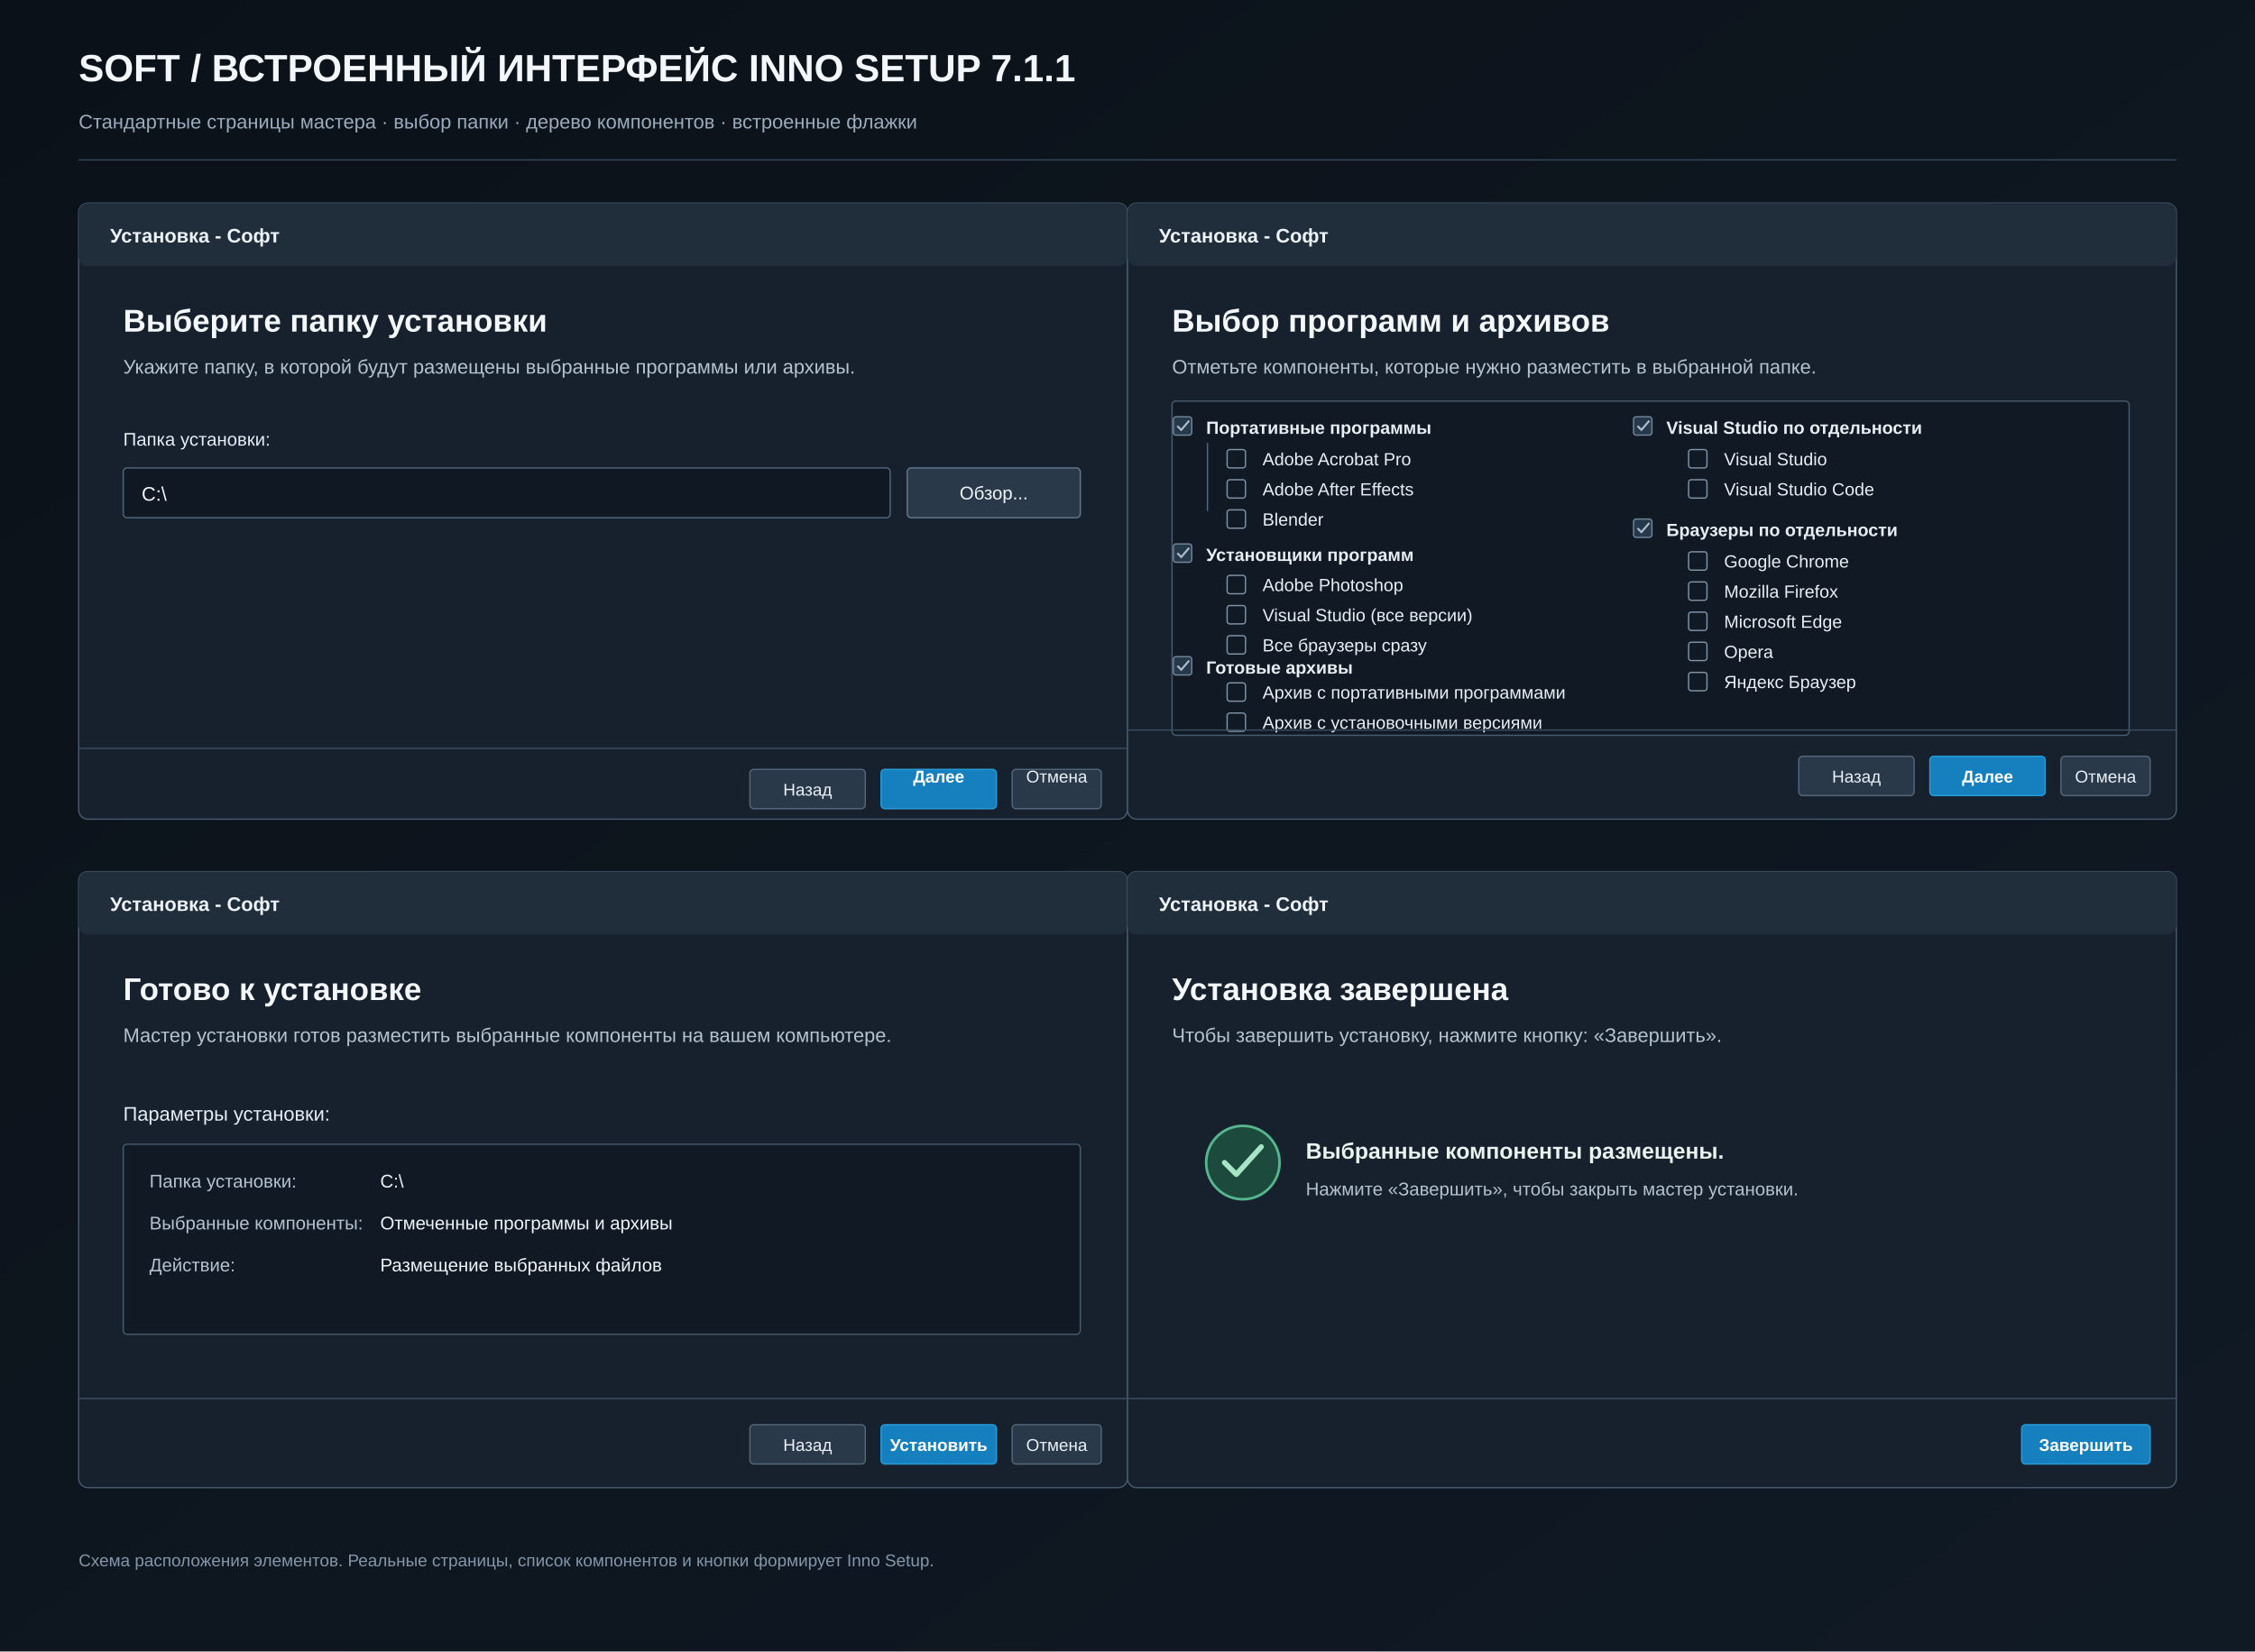
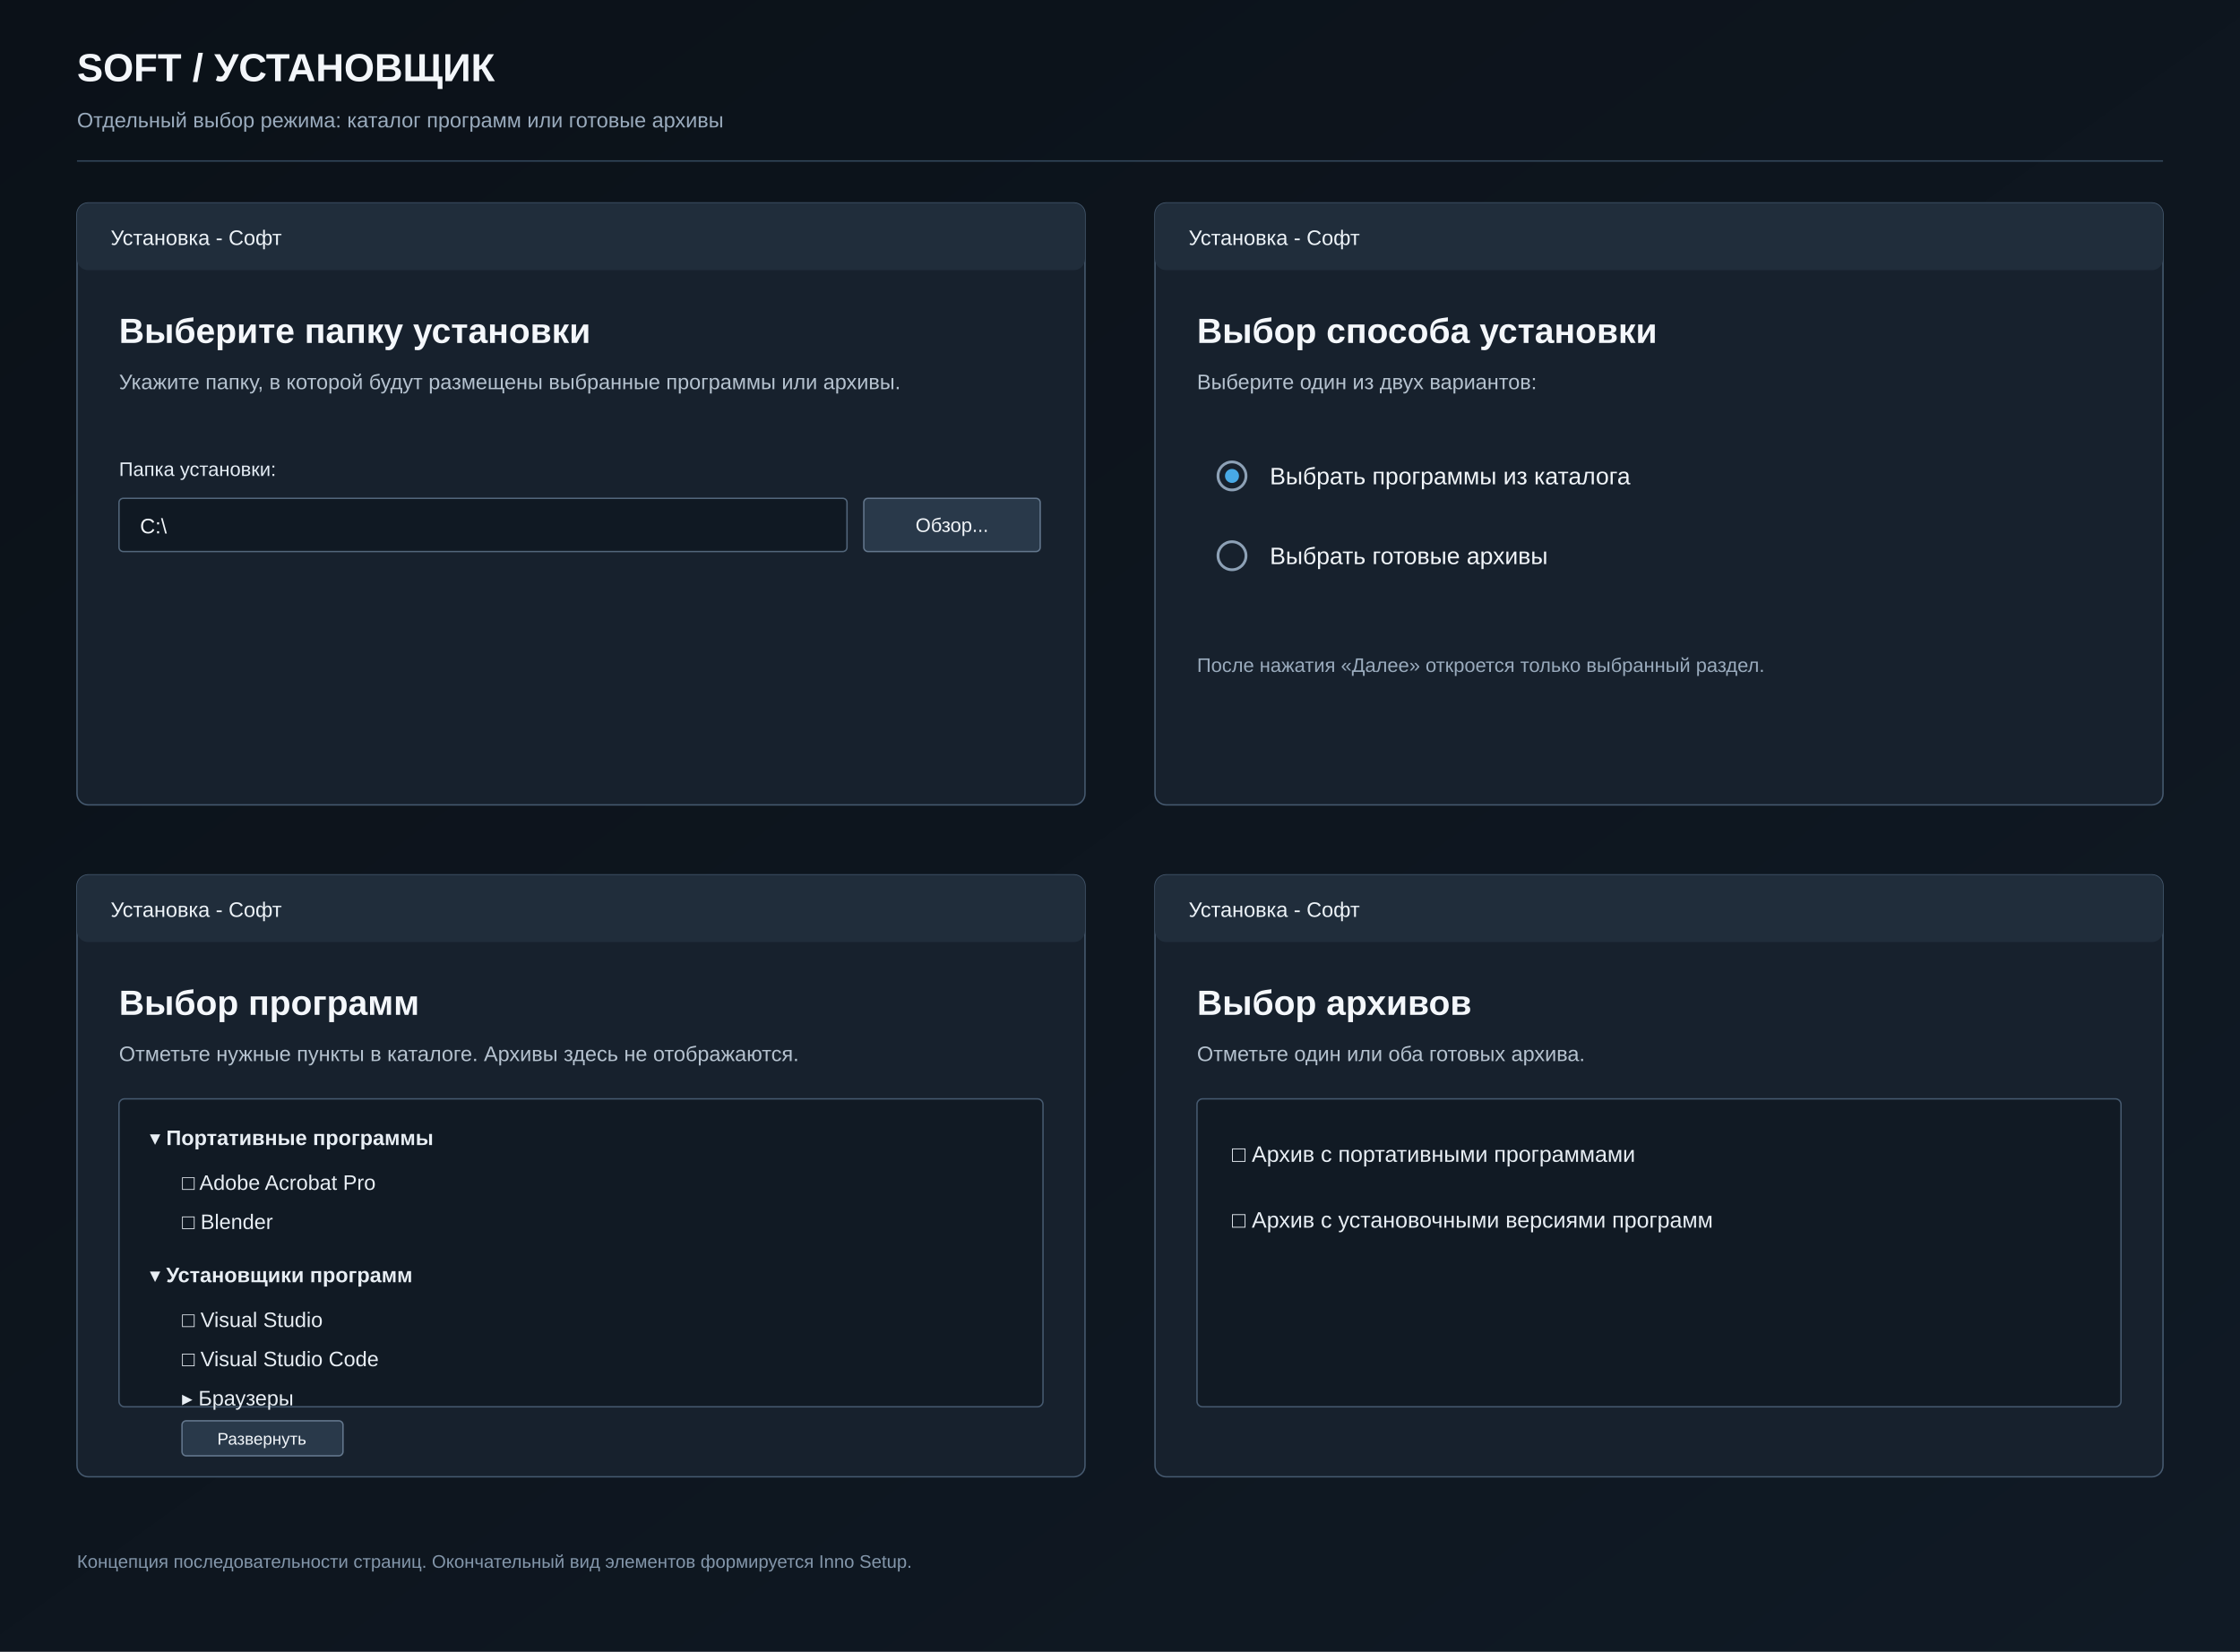
- <svg xmlns="http://www.w3.org/2000/svg" width="1720" height="1260" viewBox="0 0 1720 1260">
+ <svg xmlns="http://www.w3.org/2000/svg" width="1600" height="1180" viewBox="0 0 1600 1180">
  <defs>
    <linearGradient id="bg" x1="0" y1="0" x2="1" y2="1">
      <stop offset="0" stop-color="#0b1118" />
      <stop offset="1" stop-color="#101a25" />
    </linearGradient>
  </defs>
-   <rect width="1720" height="1260" fill="url(#bg)" />
-   <text x="60" y="62" font-family="Segoe UI,Arial,sans-serif" font-size="29" font-weight="700" fill="#f3f6fa">SOFT / ВСТРОЕННЫЙ ИНТЕРФЕЙС INNO SETUP 7.1.1</text>
-   <text x="60" y="98" font-family="Segoe UI,Arial,sans-serif" font-size="15" fill="#9aabbd">Стандартные страницы мастера · выбор папки · дерево компонентов · встроенные флажки</text>
-   <path d="M60 122H1660" stroke="#34485c" />
+   <rect width="1600" height="1180" fill="url(#bg)" />
  <g font-family="Segoe UI,Arial,sans-serif">
-     <g transform="translate(60 155)">
-       <rect width="800" height="470" rx="7" fill="#17212d" stroke="#465a70" />
-       <rect width="800" height="48" rx="7" fill="#202d3b" />
-       <text x="24" y="30" font-size="15" font-weight="600" fill="#edf3f8">Установка - Софт</text>
-       <text x="34" y="98" font-size="24" font-weight="600" fill="#f4f7fb">Выберите папку установки</text>
-       <text x="34" y="130" font-size="15" fill="#b5c2cf">Укажите папку, в которой будут размещены выбранные программы или архивы.</text>
-       <text x="34" y="185" font-size="14" fill="#e5edf5">Папка установки:</text>
-       <rect x="34" y="202" width="585" height="38" rx="3" fill="#101923" stroke="#52667b" />
-       <text x="48" y="227" font-size="15" fill="#f1f5f9">C:\</text>
-       <rect x="632" y="202" width="132" height="38" rx="3" fill="#29394a" stroke="#63778d" />
-       <text x="698" y="226" text-anchor="middle" font-size="14" fill="#f1f5f9">Обзор...</text>
-       <path d="M0 416H800" stroke="#3c4d60" />
-       <rect x="512" y="432" width="88" height="30" rx="3" fill="#29394a" stroke="#53677c" />
-       <text x="556" y="452" text-anchor="middle" font-size="13" fill="#eaf0f6">Назад</text>
-       <rect x="612" y="432" width="88" height="30" rx="3" fill="#167fbd" stroke="#279bd8" />
-       <text x="656" y="442" text-anchor="middle" font-size="13" font-weight="600" fill="#fff">Далее</text>
-       <rect x="712" y="432" width="68" height="30" rx="3" fill="#29394a" stroke="#53677c" />
-       <text x="746" y="442" text-anchor="middle" font-size="13" fill="#eaf0f6">Отмена</text>
+     <text x="55" y="58" font-size="28" font-weight="700" fill="#f3f6fa">SOFT / УСТАНОВЩИК</text>
+     <text x="55" y="91" font-size="15" fill="#9aabbd">Отдельный выбор режима: каталог программ или готовые архивы</text>
+     <path d="M55 115H1545" stroke="#34485c" />
+     <g transform="translate(55 145)">
+       <rect width="720" height="430" rx="8" fill="#17212d" stroke="#465a70" />
+       <rect width="720" height="48" rx="8" fill="#202d3b" />
+       <text x="24" y="30" font-size="15" fill="#edf3f8">Установка - Софт</text>
+       <text x="30" y="100" font-size="25" font-weight="600" fill="#f4f7fb">Выберите папку установки</text>
+       <text x="30" y="133" font-size="15" fill="#b5c2cf">Укажите папку, в которой будут размещены выбранные программы или архивы.</text>
+       <text x="30" y="195" font-size="14" fill="#e5edf5">Папка установки:</text>
+       <rect x="30" y="211" width="520" height="38" rx="3" fill="#101923" stroke="#52667b" />
+       <text x="45" y="236" font-size="15" fill="#f1f5f9">C:\</text>
+       <rect x="562" y="211" width="126" height="38" rx="3" fill="#29394a" stroke="#63778d" />
+       <text x="625" y="235" text-anchor="middle" font-size="14" fill="#f1f5f9">Обзор...</text>
    </g>
-     <g transform="translate(860 155)">
-       <rect width="800" height="470" rx="7" fill="#17212d" stroke="#465a70" />
-       <rect width="800" height="48" rx="7" fill="#202d3b" />
-       <text x="24" y="30" font-size="15" font-weight="600" fill="#edf3f8">Установка - Софт</text>
-       <text x="34" y="98" font-size="24" font-weight="600" fill="#f4f7fb">Выбор программ и архивов</text>
-       <text x="34" y="130" font-size="15" fill="#b5c2cf">Отметьте компоненты, которые нужно разместить в выбранной папке.</text>
-       <rect x="34" y="151" width="730" height="255" rx="3" fill="#111a24" stroke="#465a70" />
-       <g font-size="13.5" fill="#e8eef4">
-         <rect x="35" y="163" width="14" height="14" rx="2" fill="#26394b" stroke="#71869b" />
-         <path d="M38 170l3 3 6-7" fill="none" stroke="#aebdcb" stroke-width="1.5" />
-         <text x="60" y="176" font-weight="600">Портативные программы</text>
-         <path d="M61 183V235" stroke="#52677c" stroke-width="1" />
-         <rect x="76" y="188" width="14" height="14" rx="2" fill="#111a24" stroke="#8093a7" />
-         <text x="103" y="200">Adobe Acrobat Pro</text>
-         <rect x="76" y="211" width="14" height="14" rx="2" fill="#111a24" stroke="#8093a7" />
-         <text x="103" y="223">Adobe After Effects</text>
-         <rect x="76" y="234" width="14" height="14" rx="2" fill="#111a24" stroke="#8093a7" />
-         <text x="103" y="246">Blender</text>
-         <rect x="35" y="260" width="14" height="14" rx="2" fill="#26394b" stroke="#71869b" />
-         <path d="M38 267l3 3 6-7" fill="none" stroke="#aebdcb" stroke-width="1.5" />
-         <text x="60" y="273" font-weight="600">Установщики программ</text>
-         <rect x="76" y="284" width="14" height="14" rx="2" fill="#111a24" stroke="#8093a7" />
-         <text x="103" y="296">Adobe Photoshop</text>
-         <rect x="76" y="307" width="14" height="14" rx="2" fill="#111a24" stroke="#8093a7" />
-         <text x="103" y="319">Visual Studio (все версии)</text>
-         <rect x="76" y="330" width="14" height="14" rx="2" fill="#111a24" stroke="#8093a7" />
-         <text x="103" y="342">Все браузеры сразу</text>
-         <rect x="386" y="163" width="14" height="14" rx="2" fill="#26394b" stroke="#71869b" />
-         <path d="M389 170l3 3 6-7" fill="none" stroke="#aebdcb" stroke-width="1.5" />
-         <text x="411" y="176" font-weight="600">Visual Studio по отдельности</text>
-         <rect x="428" y="188" width="14" height="14" rx="2" fill="#111a24" stroke="#8093a7" />
-         <text x="455" y="200">Visual Studio</text>
-         <rect x="428" y="211" width="14" height="14" rx="2" fill="#111a24" stroke="#8093a7" />
-         <text x="455" y="223">Visual Studio Code</text>
-         <rect x="386" y="241" width="14" height="14" rx="2" fill="#26394b" stroke="#71869b" />
-         <path d="M389 248l3 3 6-7" fill="none" stroke="#aebdcb" stroke-width="1.5" />
-         <text x="411" y="254" font-weight="600">Браузеры по отдельности</text>
-         <rect x="428" y="266" width="14" height="14" rx="2" fill="#111a24" stroke="#8093a7" />
-         <text x="455" y="278">Google Chrome</text>
-         <rect x="428" y="289" width="14" height="14" rx="2" fill="#111a24" stroke="#8093a7" />
-         <text x="455" y="301">Mozilla Firefox</text>
-         <rect x="428" y="312" width="14" height="14" rx="2" fill="#111a24" stroke="#8093a7" />
-         <text x="455" y="324">Microsoft Edge</text>
-         <rect x="428" y="335" width="14" height="14" rx="2" fill="#111a24" stroke="#8093a7" />
-         <text x="455" y="347">Opera</text>
-         <rect x="428" y="358" width="14" height="14" rx="2" fill="#111a24" stroke="#8093a7" />
-         <text x="455" y="370">Яндекс Браузер</text>
-         <rect x="35" y="346" width="14" height="14" rx="2" fill="#26394b" stroke="#71869b" />
-         <path d="M38 353l3 3 6-7" fill="none" stroke="#aebdcb" stroke-width="1.5" />
-         <text x="60" y="359" font-weight="600">Готовые архивы</text>
-         <rect x="76" y="366" width="14" height="14" rx="2" fill="#111a24" stroke="#8093a7" />
-         <text x="103" y="378">Архив с портативными программами</text>
-         <rect x="76" y="389" width="14" height="14" rx="2" fill="#111a24" stroke="#8093a7" />
-         <text x="103" y="401">Архив с установочными версиями</text>
+     <g transform="translate(825 145)">
+       <rect width="720" height="430" rx="8" fill="#17212d" stroke="#465a70" />
+       <rect width="720" height="48" rx="8" fill="#202d3b" />
+       <text x="24" y="30" font-size="15" fill="#edf3f8">Установка - Софт</text>
+       <text x="30" y="100" font-size="25" font-weight="600" fill="#f4f7fb">Выбор способа установки</text>
+       <text x="30" y="133" font-size="15" fill="#b5c2cf">Выберите один из двух вариантов:</text>
+       <circle cx="55" cy="195" r="10" fill="none" stroke="#8da1b6" stroke-width="2" />
+       <circle cx="55" cy="195" r="5" fill="#48a9e5" />
+       <text x="82" y="201" font-size="17" fill="#f1f5f9">Выбрать программы из каталога</text>
+       <circle cx="55" cy="252" r="10" fill="none" stroke="#8da1b6" stroke-width="2" />
+       <text x="82" y="258" font-size="17" fill="#f1f5f9">Выбрать готовые архивы</text>
+       <text x="30" y="335" font-size="14" fill="#9aabbd">После нажатия «Далее» откроется только выбранный раздел.</text>
+     </g>
+     <g transform="translate(55 625)">
+       <rect width="720" height="430" rx="8" fill="#17212d" stroke="#465a70" />
+       <rect width="720" height="48" rx="8" fill="#202d3b" />
+       <text x="24" y="30" font-size="15" fill="#edf3f8">Установка - Софт</text>
+       <text x="30" y="100" font-size="25" font-weight="600" fill="#f4f7fb">Выбор программ</text>
+       <text x="30" y="133" font-size="15" fill="#b5c2cf">Отметьте нужные пункты в каталоге. Архивы здесь не отображаются.</text>
+       <rect x="30" y="160" width="660" height="220" rx="4" fill="#111a24" stroke="#465a70" />
+       <g font-size="15" fill="#e8eef4">
+         <text x="52" y="193" font-weight="600">▾ Портативные программы</text>
+         <text x="75" y="225">□ Adobe Acrobat Pro</text>
+         <text x="75" y="253">□ Blender</text>
+         <text x="52" y="291" font-weight="600">▾ Установщики программ</text>
+         <text x="75" y="323">□ Visual Studio</text>
+         <text x="75" y="351">□ Visual Studio Code</text>
+         <text x="75" y="379">▸ Браузеры</text>
      </g>
-       <path d="M0 402H800" stroke="#3c4d60" />
-       <rect x="512" y="422" width="88" height="30" rx="3" fill="#29394a" stroke="#53677c" />
-       <text x="556" y="442" text-anchor="middle" font-size="13" fill="#eaf0f6">Назад</text>
-       <rect x="612" y="422" width="88" height="30" rx="3" fill="#167fbd" stroke="#279bd8" />
-       <text x="656" y="442" text-anchor="middle" font-size="13" font-weight="600" fill="#fff">Далее</text>
-       <rect x="712" y="422" width="68" height="30" rx="3" fill="#29394a" stroke="#53677c" />
-       <text x="746" y="442" text-anchor="middle" font-size="13" fill="#eaf0f6">Отмена</text>
+       <rect x="75" y="390" width="115" height="25" rx="3" fill="#29394a" stroke="#63778d" />
+       <text x="132" y="407" text-anchor="middle" font-size="12" fill="#f1f5f9">Развернуть</text>
    </g>
-     <g transform="translate(60 665)">
-       <rect width="800" height="470" rx="7" fill="#17212d" stroke="#465a70" />
-       <rect width="800" height="48" rx="7" fill="#202d3b" />
-       <text x="24" y="30" font-size="15" font-weight="600" fill="#edf3f8">Установка - Софт</text>
-       <text x="34" y="98" font-size="24" font-weight="600" fill="#f4f7fb">Готово к установке</text>
-       <text x="34" y="130" font-size="15" fill="#b5c2cf">Мастер установки готов разместить выбранные компоненты на вашем компьютере.</text>
-       <text x="34" y="190" font-size="15" fill="#e5edf5">Параметры установки:</text>
-       <rect x="34" y="208" width="730" height="145" rx="3" fill="#111a24" stroke="#465a70" />
-       <text x="54" y="241" font-size="14" fill="#b5c2cf">Папка установки:</text>
-       <text x="230" y="241" font-size="14" fill="#f1f5f9">C:\</text>
-       <text x="54" y="273" font-size="14" fill="#b5c2cf">Выбранные компоненты:</text>
-       <text x="230" y="273" font-size="14" fill="#f1f5f9">Отмеченные программы и архивы</text>
-       <text x="54" y="305" font-size="14" fill="#b5c2cf">Действие:</text>
-       <text x="230" y="305" font-size="14" fill="#f1f5f9">Размещение выбранных файлов</text>
-       <path d="M0 402H800" stroke="#3c4d60" />
-       <rect x="512" y="422" width="88" height="30" rx="3" fill="#29394a" stroke="#53677c" />
-       <text x="556" y="442" text-anchor="middle" font-size="13" fill="#eaf0f6">Назад</text>
-       <rect x="612" y="422" width="88" height="30" rx="3" fill="#167fbd" stroke="#279bd8" />
-       <text x="656" y="442" text-anchor="middle" font-size="13" font-weight="600" fill="#fff">Установить</text>
-       <rect x="712" y="422" width="68" height="30" rx="3" fill="#29394a" stroke="#53677c" />
-       <text x="746" y="442" text-anchor="middle" font-size="13" fill="#eaf0f6">Отмена</text>
+     <g transform="translate(825 625)">
+       <rect width="720" height="430" rx="8" fill="#17212d" stroke="#465a70" />
+       <rect width="720" height="48" rx="8" fill="#202d3b" />
+       <text x="24" y="30" font-size="15" fill="#edf3f8">Установка - Софт</text>
+       <text x="30" y="100" font-size="25" font-weight="600" fill="#f4f7fb">Выбор архивов</text>
+       <text x="30" y="133" font-size="15" fill="#b5c2cf">Отметьте один или оба готовых архива.</text>
+       <rect x="30" y="160" width="660" height="220" rx="4" fill="#111a24" stroke="#465a70" />
+       <g font-size="16" fill="#e8eef4">
+         <text x="55" y="205">□ Архив с портативными программами</text>
+         <text x="55" y="252">□ Архив с установочными версиями программ</text>
+       </g>
    </g>
-     <g transform="translate(860 665)">
-       <rect width="800" height="470" rx="7" fill="#17212d" stroke="#465a70" />
-       <rect width="800" height="48" rx="7" fill="#202d3b" />
-       <text x="24" y="30" font-size="15" font-weight="600" fill="#edf3f8">Установка - Софт</text>
-       <text x="34" y="98" font-size="24" font-weight="600" fill="#f4f7fb">Установка завершена</text>
-       <text x="34" y="130" font-size="15" fill="#b5c2cf">Чтобы завершить установку, нажмите кнопку: «Завершить».</text>
-       <circle cx="88" cy="222" r="28" fill="#1c4a3c" stroke="#55b58d" stroke-width="2" />
-       <path d="M74 222l9 9 19-21" fill="none" stroke="#a7e4c6" stroke-width="4" stroke-linecap="round" stroke-linejoin="round" />
-       <text x="136" y="219" font-size="17" font-weight="600" fill="#e9f3ef">Выбранные компоненты размещены.</text>
-       <text x="136" y="247" font-size="14" fill="#b5c2cf">Нажмите «Завершить», чтобы закрыть мастер установки.</text>
-       <path d="M0 402H800" stroke="#3c4d60" />
-       <rect x="682" y="422" width="98" height="30" rx="3" fill="#167fbd" stroke="#279bd8" />
-       <text x="731" y="442" text-anchor="middle" font-size="13" font-weight="600" fill="#fff">Завершить</text>
-     </g>
+     <text x="55" y="1120" font-size="13" fill="#8396aa">Концепция последовательности страниц. Окончательный вид элементов формируется Inno Setup.</text>
  </g>
-   <text x="60" y="1195" font-family="Segoe UI,Arial,sans-serif" font-size="13" fill="#8396aa">Схема расположения элементов. Реальные страницы, список компонентов и кнопки формирует Inno Setup.</text>
</svg>
